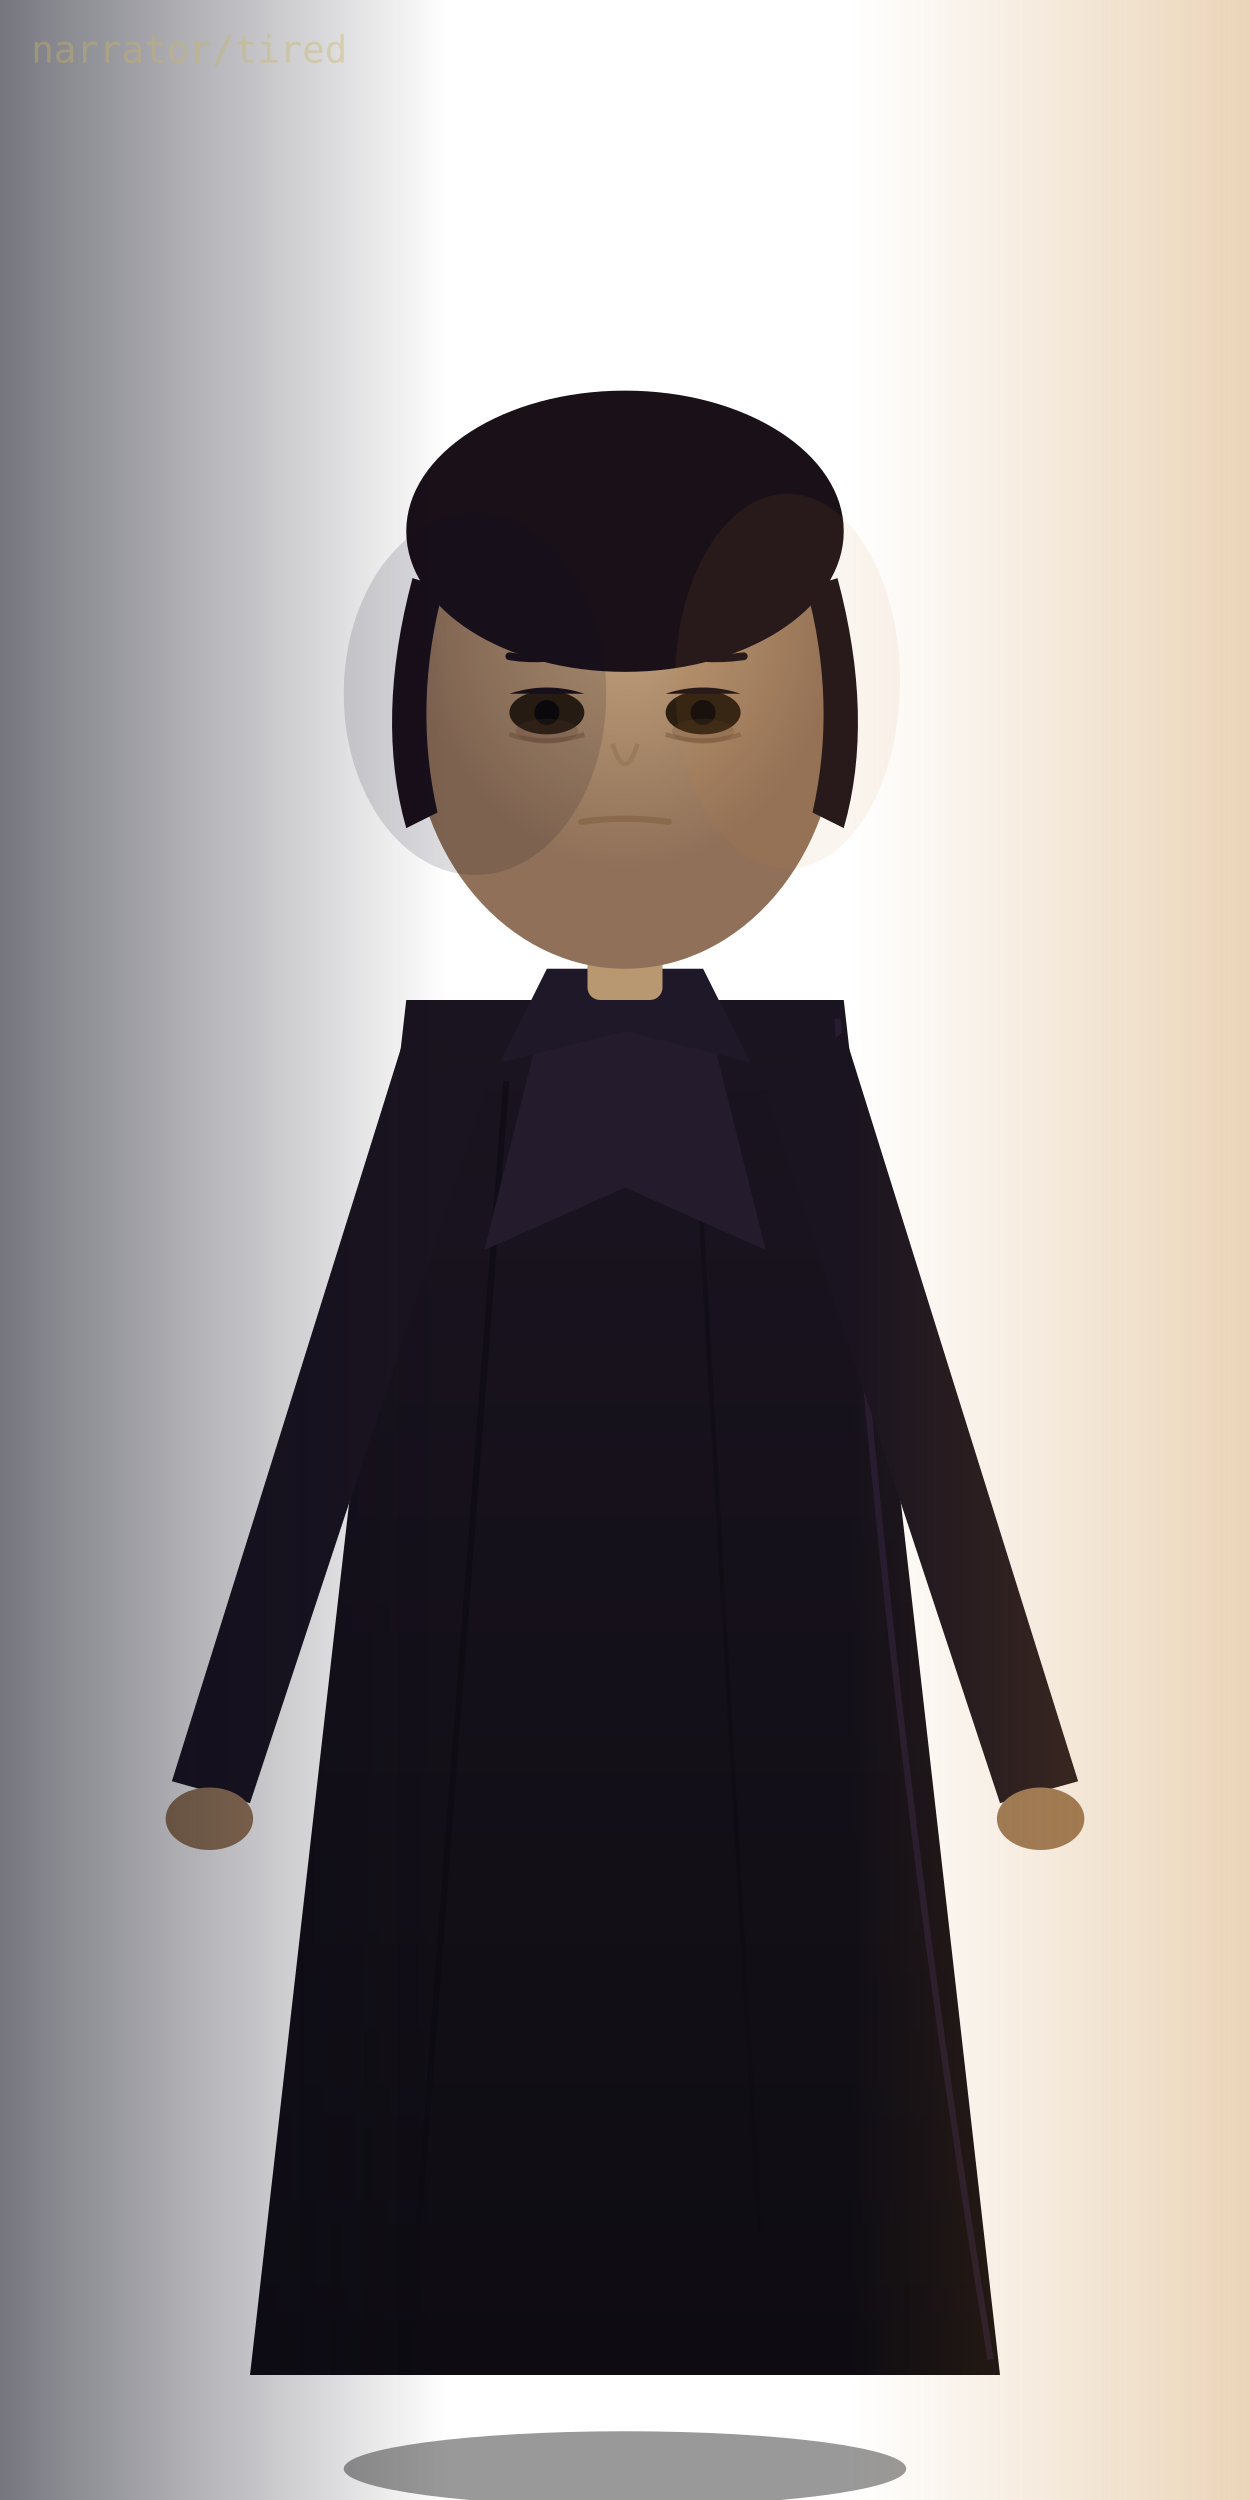
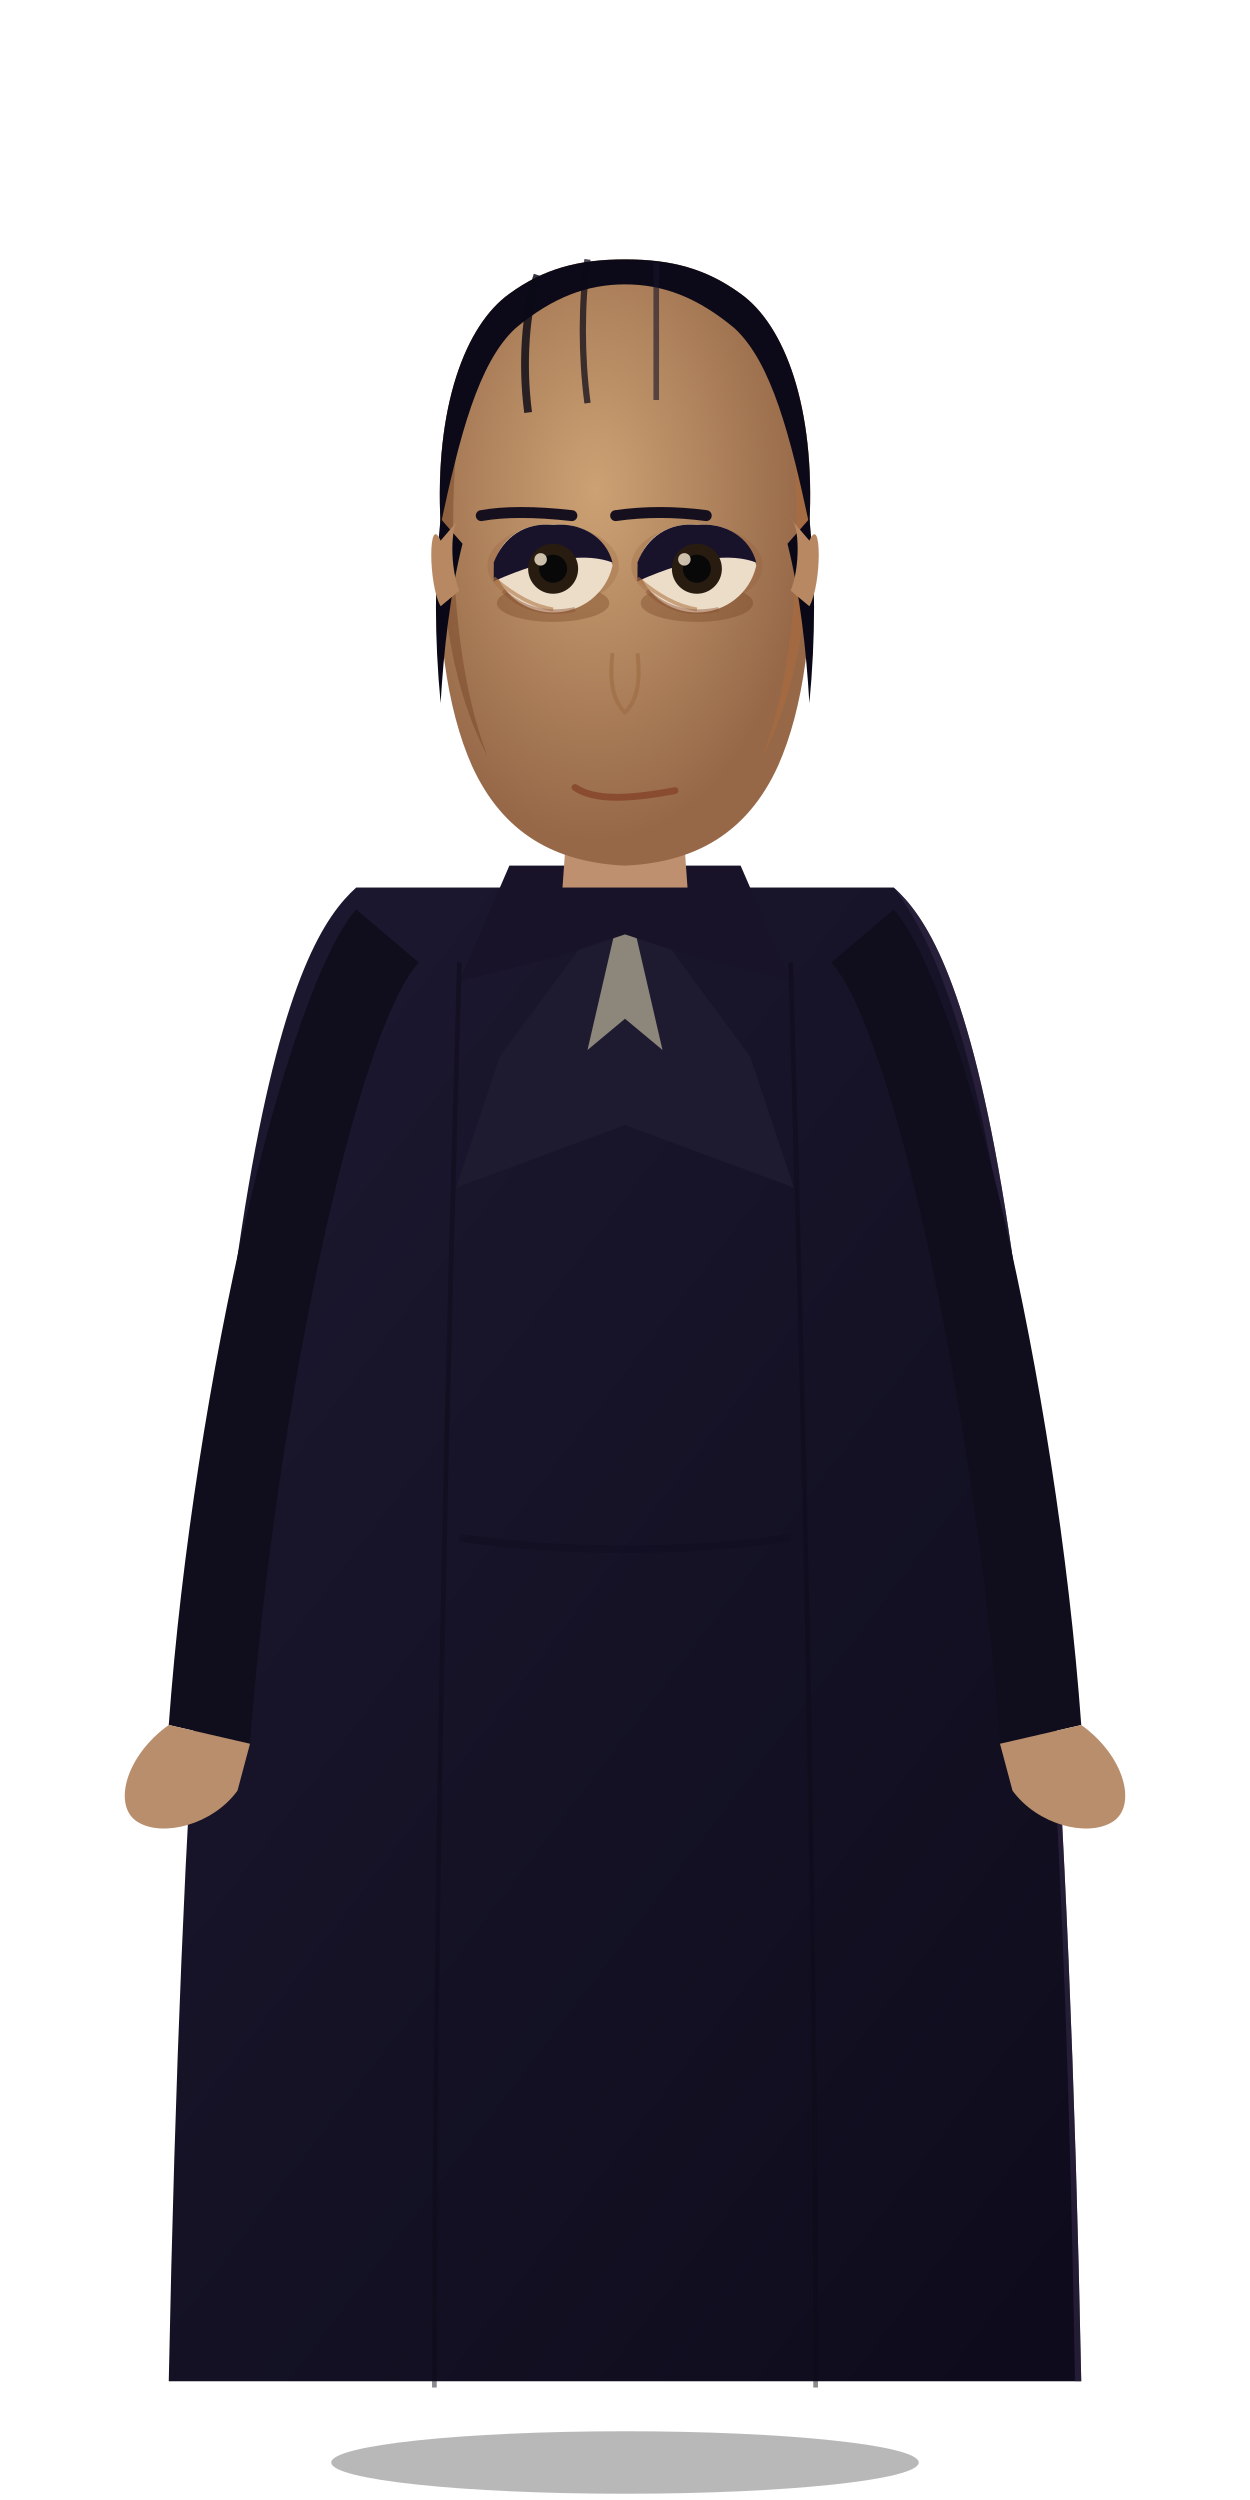
- <svg xmlns="http://www.w3.org/2000/svg" viewBox="0 0 400 800" width="400" height="800">
+ <svg xmlns="http://www.w3.org/2000/svg" viewBox="0 0 400 800">
  <defs>
-     <linearGradient id="coat" x1="0" y1="0" x2="0" y2="1">
-       <stop offset="0%" stop-color="#1a1420" />
-       <stop offset="100%" stop-color="#0e0c12" />
-     </linearGradient>
-     <radialGradient id="face_light" cx="50%" cy="30%" r="50%">
-       <stop offset="0%" stop-color="#c0a07a" />
-       <stop offset="100%" stop-color="#907058" />
+     <radialGradient id="skin" cx="42%" cy="38%" r="58%">
+       <stop offset="0%" stop-color="#cca274" />
+       <stop offset="100%" stop-color="#966848" />
    </radialGradient>
-     <linearGradient id="rim_r" x1="0" y1="0" x2="1" y2="0">
-       <stop offset="0%" stop-color="#c07820" stop-opacity="0" />
-       <stop offset="68%" stop-color="#c07820" stop-opacity="0" />
-       <stop offset="100%" stop-color="#c07820" stop-opacity="0.32" />
-     </linearGradient>
-     <linearGradient id="shadow_l" x1="0" y1="0" x2="1" y2="0">
-       <stop offset="0%" stop-color="#080818" stop-opacity="0.56" />
-       <stop offset="36%" stop-color="#080818" stop-opacity="0" />
-       <stop offset="100%" stop-color="#000" stop-opacity="0" />
+     <linearGradient id="coat" x1="0.1" y1="0" x2="0.9" y2="1">
+       <stop offset="0%" stop-color="#1c1830" />
+       <stop offset="100%" stop-color="#0e0c1c" />
    </linearGradient>
  </defs>
-   <ellipse cx="200" cy="790" rx="90" ry="12" fill="#000" opacity="0.4" />
-   <path d="M 130,320 L 80,760 L 320,760 L 270,320 Z" fill="url(#coat)" />
-   <line x1="162" y1="346" x2="134" y2="712" stroke="#0a0810" stroke-width="2" opacity="0.50" />
-   <line x1="222" y1="348" x2="243" y2="714" stroke="#0a0810" stroke-width="1.5" opacity="0.38" />
-   <path d="M 268,326 Q 282,542 317,755" stroke="#38264a" stroke-width="2" fill="none" opacity="0.46" />
-   <path d="M 175,320 L 155,400 L 200,380 L 245,400 L 225,320 Z" fill="#241c2c" />
-   <path d="M 175,310 L 160,340 L 200,330 L 240,340 L 225,310 Z" fill="#1e1828" />
-   <path d="M 130,330 L 55,570 L 80,577 L 155,350 Z" fill="#1a1420" />
-   <path d="M 270,330 L 345,570 L 320,577 L 245,350 Z" fill="#1a1420" />
-   <ellipse cx="67" cy="582" rx="14" ry="10" fill="#9a7a5a" />
-   <ellipse cx="333" cy="582" rx="14" ry="10" fill="#9a7a5a" />
-   <rect x="188" y="255" width="24" height="65" fill="#b89870" rx="4" />
-   <ellipse cx="200" cy="230" rx="68" ry="80" fill="url(#face_light)" />
-   <ellipse cx="200" cy="170" rx="70" ry="45" fill="#1a1018" />
-   <path d="M 132,185 Q 120,230 130,265 L 140,260 Q 132,225 142,188 Z" fill="#1a1018" />
-   <path d="M 268,185 Q 280,230 270,265 L 260,260 Q 268,225 258,188 Z" fill="#1a1018" />
-   <ellipse cx="175" cy="228" rx="12" ry="7" fill="#2a1e10" />
-   <ellipse cx="225" cy="228" rx="12" ry="7" fill="#2a1e10" />
-   <path d="M 163,222 Q 175,218 187,222" fill="#1a1018" stroke="none" />
-   <path d="M 213,222 Q 225,218 237,222" fill="#1a1018" stroke="none" />
-   <ellipse cx="175" cy="228" rx="4" ry="4" fill="#0a0808" />
-   <ellipse cx="225" cy="228" rx="4" ry="4" fill="#0a0808" />
-   <path d="M 163,235 Q 175,239 187,235" fill="none" stroke="#7a5a40" stroke-width="1.5" opacity="0.55" />
-   <path d="M 213,235 Q 225,239 237,235" fill="none" stroke="#7a5a40" stroke-width="1.5" opacity="0.55" />
-   <ellipse cx="175" cy="234" rx="10" ry="4" fill="#5a3a28" opacity="0.20" />
-   <ellipse cx="225" cy="234" rx="10" ry="4" fill="#5a3a28" opacity="0.20" />
-   <path d="M 163,210 Q 175,212 188,208" fill="none" stroke="#1a1018" stroke-width="2.5" stroke-linecap="round" />
-   <path d="M 212,208 Q 224,212 238,210" fill="none" stroke="#1a1018" stroke-width="2.5" stroke-linecap="round" />
-   <path d="M 196,238 Q 200,251 204,238" fill="none" stroke="#9a7a5a" stroke-width="1.5" />
-   <path d="M 186,263 Q 200,261 214,263" fill="none" stroke="#8a6a4a" stroke-width="2" stroke-linecap="round" />
-   <rect x="0" y="0" width="400" height="800" fill="url(#rim_r)" />
-   <rect x="0" y="0" width="400" height="800" fill="url(#shadow_l)" />
-   <ellipse cx="152" cy="222" rx="42" ry="58" fill="#08081a" opacity="0.14" />
-   <ellipse cx="252" cy="218" rx="36" ry="60" fill="#d08030" opacity="0.08" />
-   <text x="10" y="20" font-family="monospace" font-size="12" fill="rgba(200,180,100,0.4)">narrator/tired</text>
+   <ellipse cx="200" cy="788" rx="94" ry="10" fill="#000" opacity="0.28" />
+   <path d="M 114,284 C 94,302 62,362 54,762 L 346,762 C 338,362 306,302 286,284 Z" fill="url(#coat)" />
+   <path d="M 286,284 C 310,316 338,400 344,762 L 346,762 C 338,362 306,302 286,284 Z" fill="#362848" opacity="0.55" />
+   <path d="M 200,284 L 160,338 L 146,380 L 200,360 L 254,380 L 240,338 Z" fill="#1e1a30" />
+   <path d="M 200,284 L 188,336 L 200,326 L 212,336 Z" fill="#c0b89e" opacity="0.68" />
+   <path d="M 163,277 L 147,314 L 179,306 L 200,299 L 221,306 L 253,314 L 237,277 Z" fill="#181328" />
+   <path d="M 114,291 C 92,316 62,442 54,552 L 80,558 C 88,452 114,330 134,308 Z" fill="#100e1c" />
+   <path d="M 286,291 C 308,316 338,442 346,552 L 320,558 C 312,452 286,330 266,308 Z" fill="#100e1c" />
+   <path d="M 54,552 C 40,562 36,578 44,583 C 52,588 68,584 76,573 L 80,558 Z" fill="#b88e6c" />
+   <path d="M 346,552 C 360,562 364,578 356,583 C 348,588 332,584 324,573 L 320,558 Z" fill="#b88e6c" />
+   <path d="M 147,308 C 143,446 139,606 139,764" stroke="#0c0a18" stroke-width="1.5" fill="none" opacity="0.48" />
+   <path d="M 253,308 C 257,446 261,606 261,764" stroke="#0c0a18" stroke-width="1.5" fill="none" opacity="0.48" />
+   <path d="M 147,492 C 178,497 222,497 253,492" stroke="#0e0c1e" stroke-width="2.5" fill="none" opacity="0.42" />
+   <path d="M 182,256 L 180,284 L 220,284 L 218,256 C 212,252 188,252 182,256 Z" fill="#bf9070" />
+   <path d="M 141,168 C 139,130 149,104 163,94 C 174,86 185,83 200,83 C 215,83 226,86 237,94 C 251,104 261,130 259,168 C 261,200 257,227 249,245 C 239,267 222,276 200,277 C 178,276 161,267 151,245 C 143,227 139,200 141,168 Z" fill="url(#skin)" />
+   <path d="M 141,168 C 139,135 147,108 161,97 C 151,109 145,132 145,168 C 145,198 149,224 156,242 C 148,227 141,203 141,168 Z" fill="#6e3c1e" opacity="0.40" />
+   <path d="M 259,168 C 261,135 253,108 239,97 C 249,109 255,132 255,168 C 255,198 251,224 244,242 C 252,227 259,203 259,168 Z" fill="#c87030" opacity="0.26" />
+   <ellipse cx="177" cy="193" rx="18" ry="6" fill="#6a3818" opacity="0.32" />
+   <ellipse cx="223" cy="193" rx="18" ry="6" fill="#6a3818" opacity="0.32" />
+   <path d="M 141,168 C 139,130 149,104 163,94 C 174,86 185,83 200,83 C 215,83 226,86 237,94 C 251,104 261,130 259,168 C 253,140 247,116 235,105 C 223,95 212,91 200,91 C 188,91 177,95 165,105 C 153,116 147,140 141,168 Z" fill="#0c0918" />
+   <path d="M 141,166 C 139,184 139,204 141,225 C 142,208 144,190 148,174 Z" fill="#0a0816" />
+   <path d="M 259,166 C 261,184 261,204 259,225 C 258,208 256,190 252,174 Z" fill="#0a0816" />
+   <path d="M 172,88 C 168,100 167,117 169,132" stroke="#0a0816" stroke-width="2.5" fill="none" opacity="0.82" />
+   <path d="M 188,83 C 186,97 186,114 188,129" stroke="#0a0816" stroke-width="2" fill="none" opacity="0.72" />
+   <path d="M 210,84 C 210,97 210,113 210,128" stroke="#161228" stroke-width="1.8" fill="none" opacity="0.6" />
+   <ellipse cx="177" cy="181" rx="21" ry="13" fill="#8a5030" opacity="0.20" />
+   <path d="M 158,181 C 160,172 168,167 177,168 C 186,167 194,172 196,181 C 194,190 186,196 177,196 C 168,196 160,190 158,181 Z" fill="#ecddc8" />
+   <path d="M 158,180 C 161,172 168,167 177,168 C 186,167 194,172 196,180 C 188,177 176,178 158,186 Z" fill="#18122a" />
+   <circle cx="177" cy="182" r="8" fill="#281c10" />
+   <circle cx="177" cy="182" r="4.5" fill="#080808" />
+   <circle cx="173" cy="179" r="2" fill="#ecddc8" opacity="0.85" />
+   <path d="M 158,185 C 165,191 171,194 177,195" stroke="#b07848" stroke-width="1.2" fill="none" opacity="0.6" />
+   <path d="M 161,189 C 167,195 175,197 184,195" stroke="#8a5030" stroke-width="1.5" fill="none" opacity="0.45" />
+   <ellipse cx="223" cy="181" rx="21" ry="13" fill="#8a5030" opacity="0.20" />
+   <path d="M 204,181 C 206,172 214,167 223,168 C 232,167 240,172 242,181 C 240,190 232,196 223,196 C 214,196 206,190 204,181 Z" fill="#ecddc8" />
+   <path d="M 204,180 C 207,172 214,167 223,168 C 232,167 240,172 242,180 C 234,177 222,178 204,186 Z" fill="#18122a" />
+   <circle cx="223" cy="182" r="8" fill="#281c10" />
+   <circle cx="223" cy="182" r="4.5" fill="#080808" />
+   <circle cx="219" cy="179" r="2" fill="#ecddc8" opacity="0.85" />
+   <path d="M 204,185 C 211,191 217,194 223,195" stroke="#b07848" stroke-width="1.2" fill="none" opacity="0.6" />
+   <path d="M 207,189 C 213,195 221,197 230,195" stroke="#8a5030" stroke-width="1.5" fill="none" opacity="0.45" />
+   <path d="M 154,165 Q 165,163 183,165" stroke="#16101e" stroke-width="3.5" stroke-linecap="round" fill="none" />
+   <path d="M 197,165 Q 211,163 226,165" stroke="#16101e" stroke-width="3.5" stroke-linecap="round" fill="none" />
+   <path d="M 196,209 C 195,218 196,224 200,228 C 204,224 205,218 204,209" fill="none" stroke="#9a6840" stroke-width="1.3" opacity="0.55" />
+   <path d="M 184,252 C 190,256 200,256 216,253" fill="none" stroke="#8a4c30" stroke-width="2.2" stroke-linecap="round" />
+   <path d="M 141,173 C 137,164 137,187 141,194 L 147,189 C 144,182 144,168 147,166 Z" fill="#b88862" />
+   <path d="M 259,173 C 263,164 263,187 259,194 L 253,189 C 256,182 256,168 253,166 Z" fill="#b88862" />
</svg>
